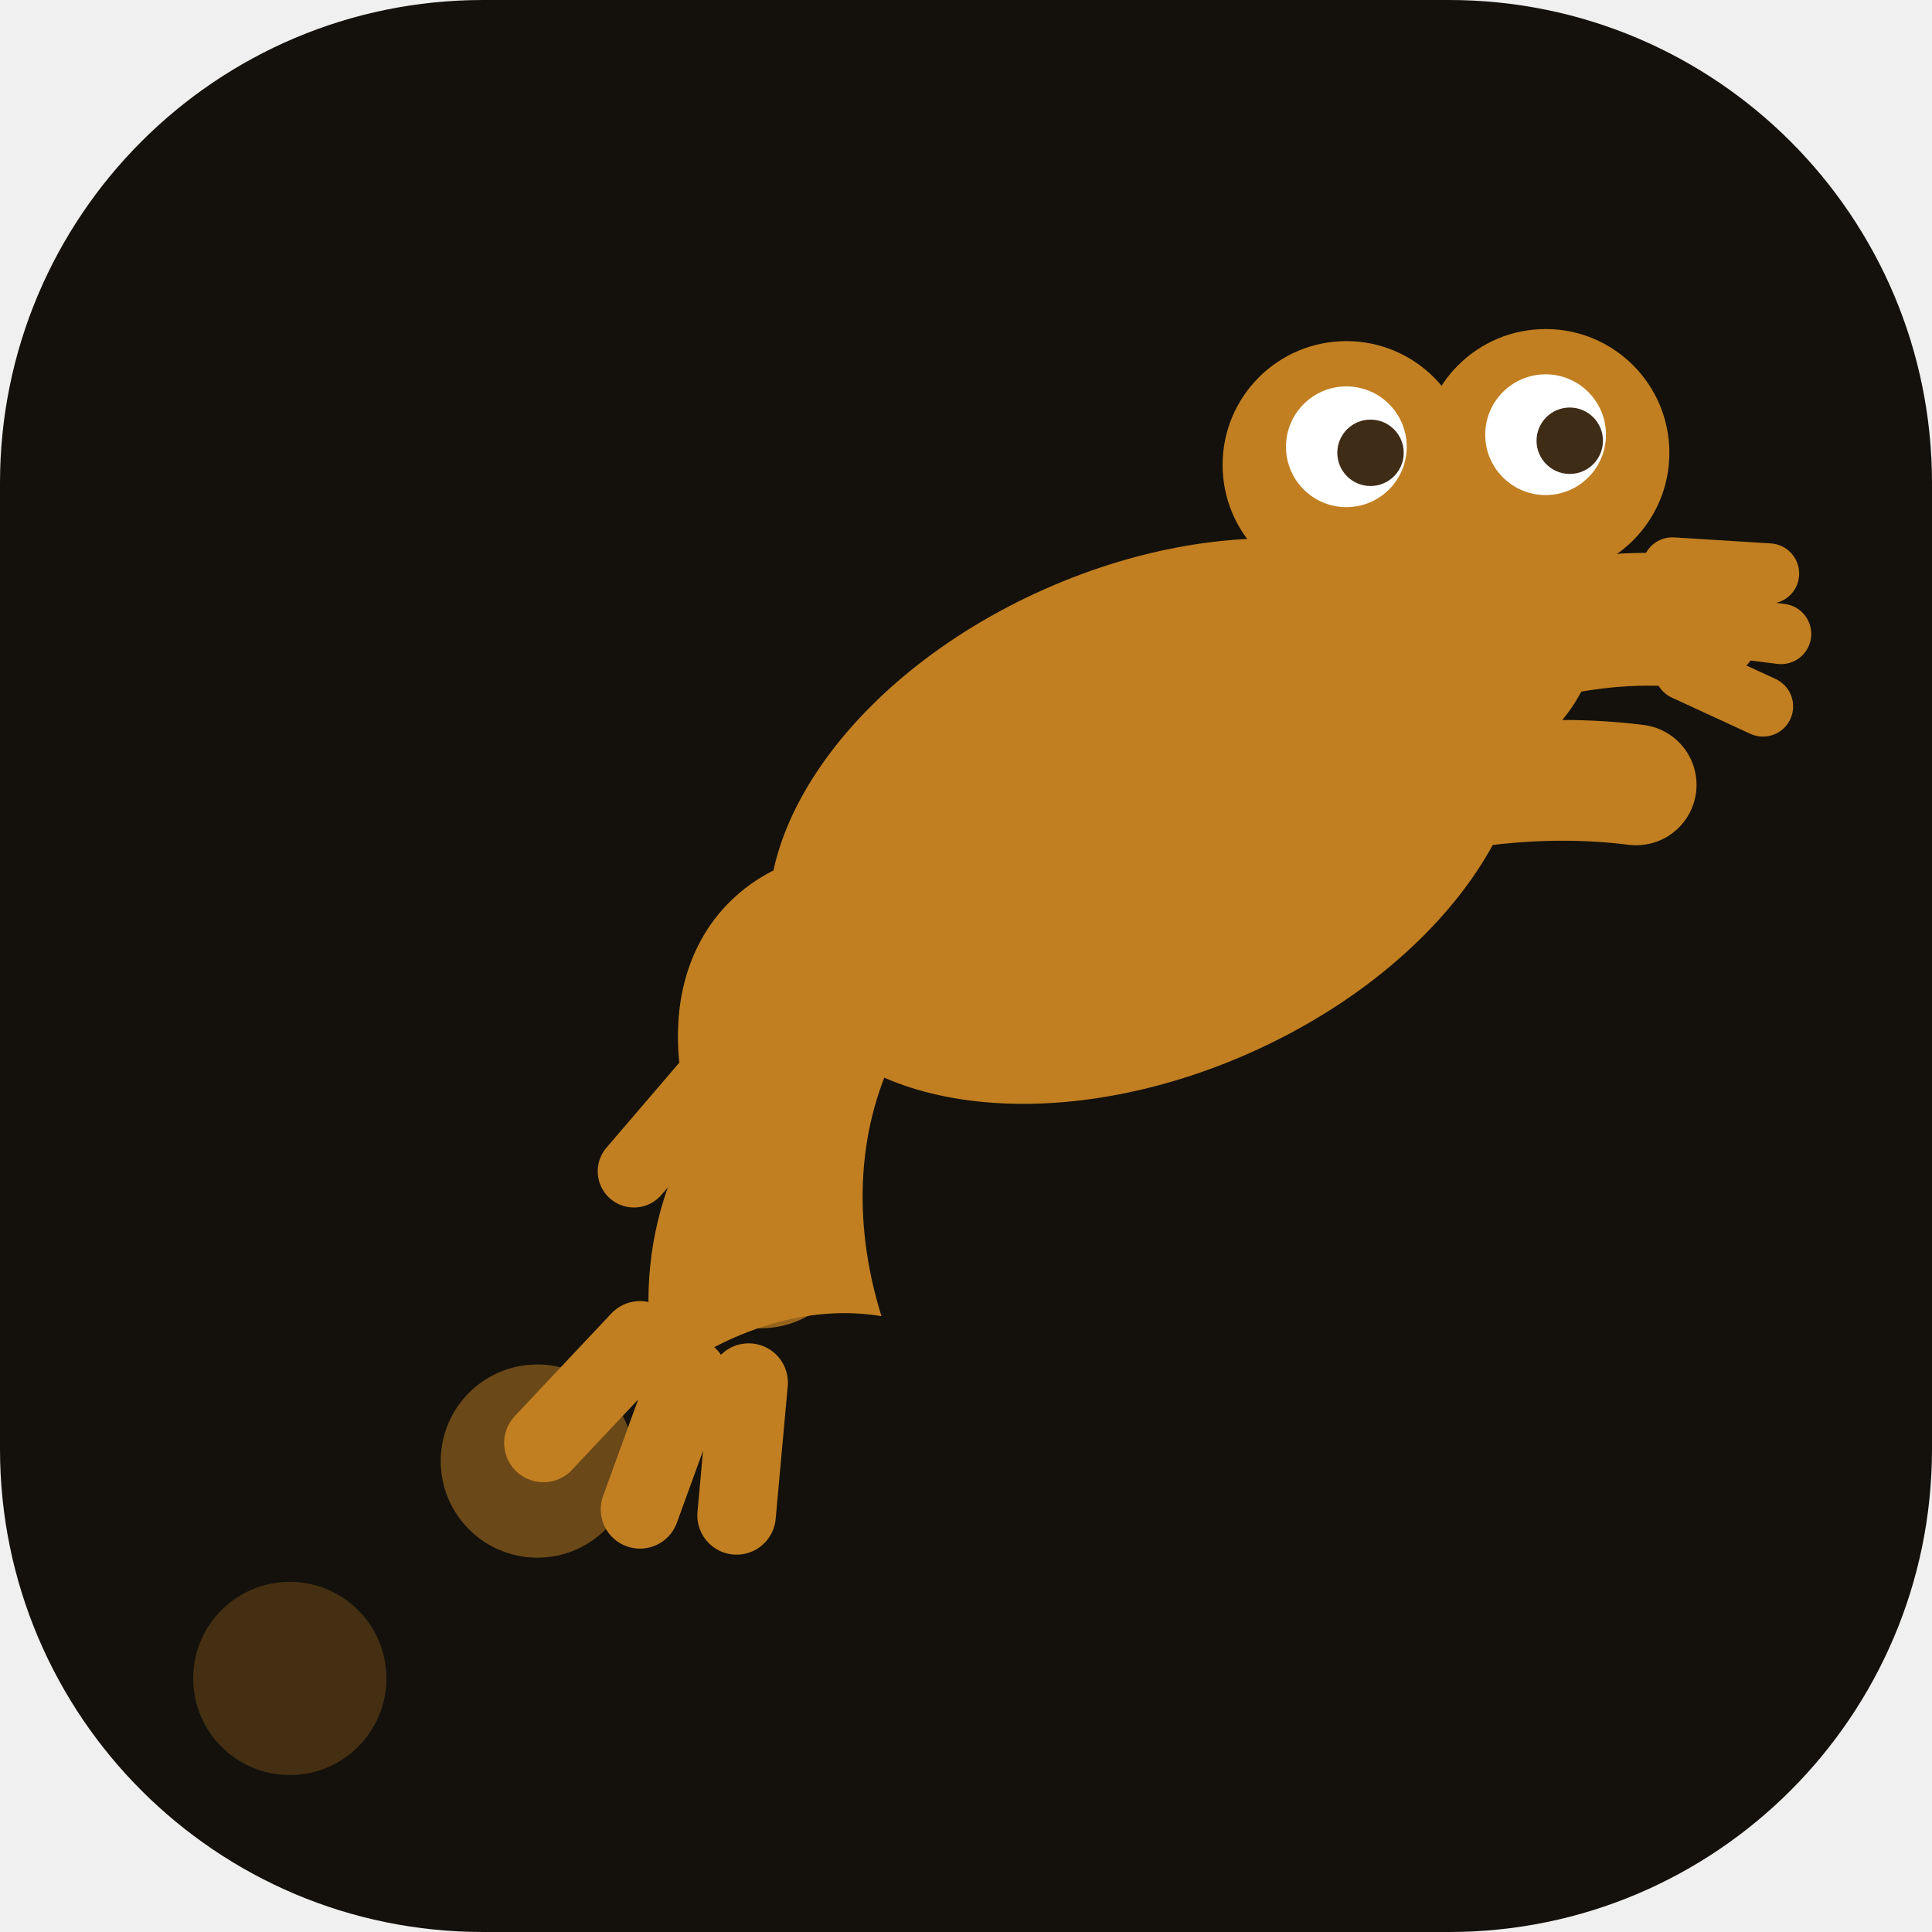
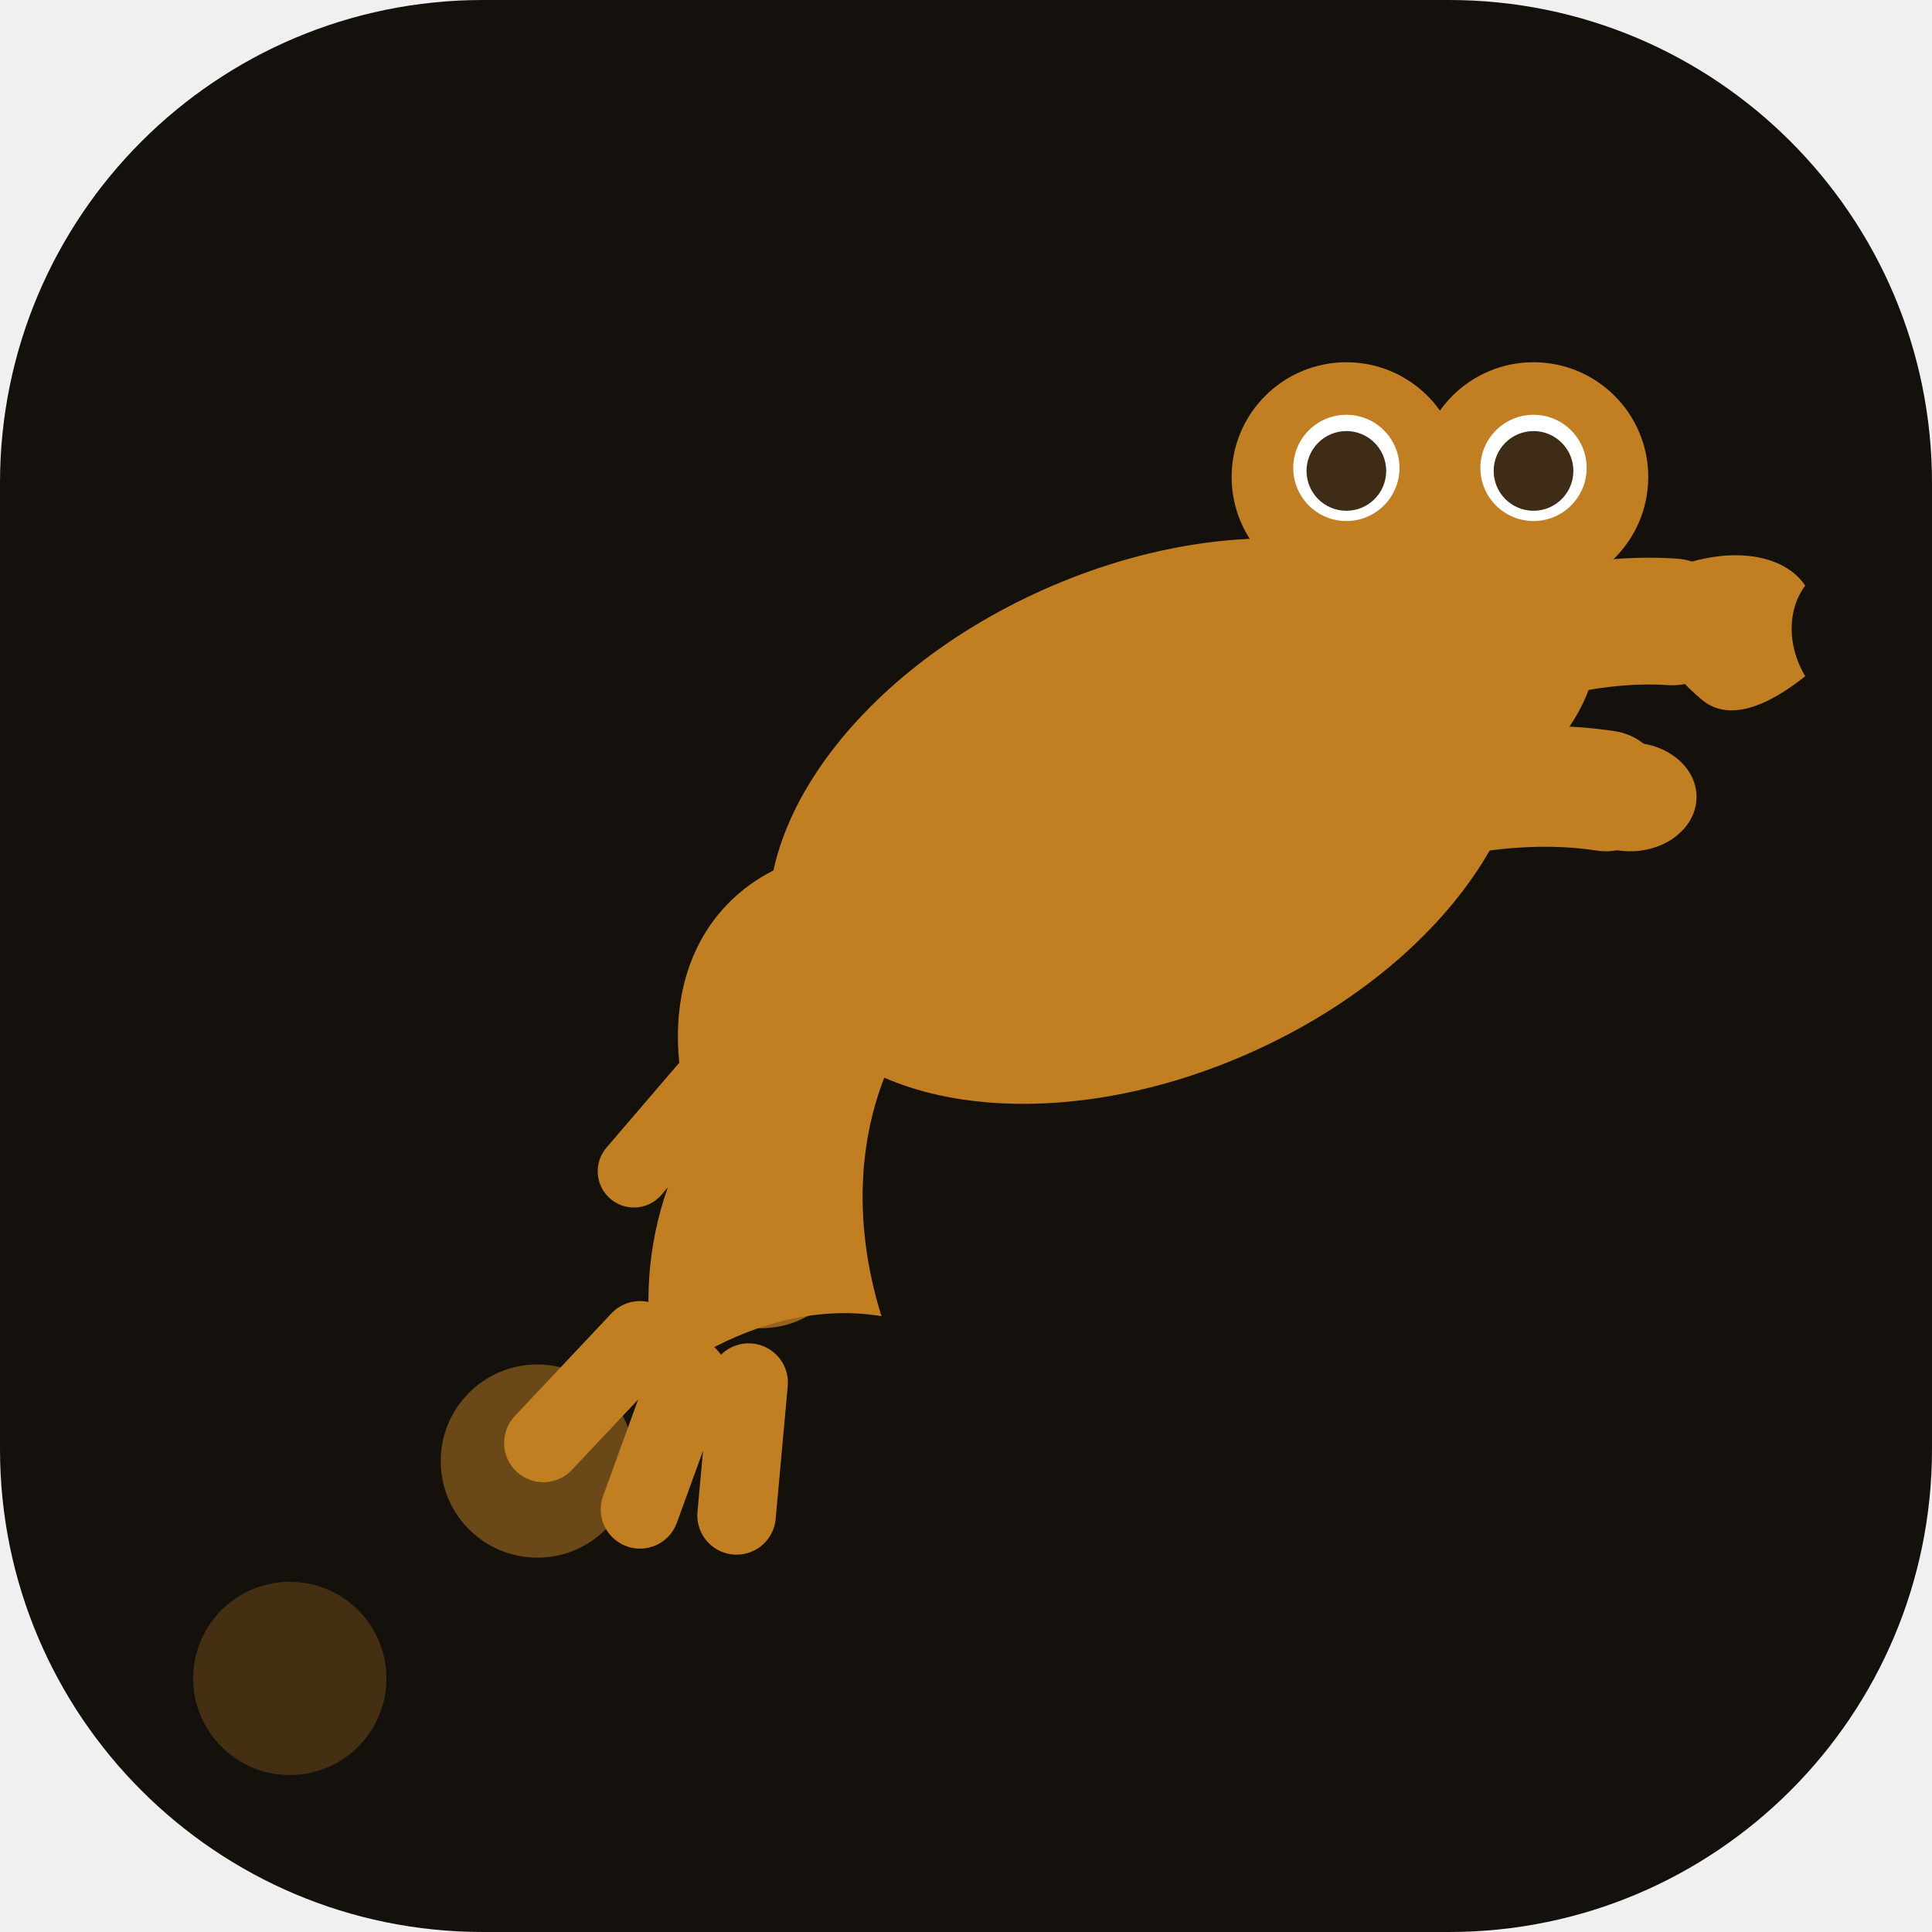
<svg xmlns="http://www.w3.org/2000/svg" width="32" height="32" viewBox="0 0 32 32">
  <rect width="32" height="32" rx="8" fill="#14110c" />
  <circle cx="4.8" cy="27.8" r="1.6" fill="#c17f21" opacity="0.28" />
  <circle cx="8.9" cy="24.2" r="1.6" fill="#c17f21" opacity="0.5" />
  <circle cx="12.6" cy="20.4" r="1.6" fill="#c17f21" opacity="0.75" />
  <path d="M15.6 14.2C12.7 13.5 10.6 15.4 11.4 18.4C12.6 17.5 14 17.2 15.2 17.4C14.7 16 14.8 14.9 15.6 14.2Z" fill="#c17f21" />
  <path d="M12.6 17.4C11.1 18.7 10.4 20.8 10.9 22.9C12.1 22 13.4 21.6 14.6 21.8C14.1 20.2 14.2 18.6 14.9 17.3Z" fill="#c17f21" />
  <path d="M10.6 22.2L9 23.9M11.4 22.8L10.6 25M12.4 22.9L12.2 25.1" stroke="#c17f21" stroke-width="1.3" stroke-linecap="round" fill="none" />
  <path d="M11.7 18L10.5 19.4M12.4 18.3L11.8 19.9" stroke="#c17f21" stroke-width="1.2" stroke-linecap="round" fill="none" />
  <ellipse cx="19" cy="13.6" rx="6.6" ry="4.2" transform="rotate(-24 19 13.6)" fill="#c17f21" />
-   <path d="M22 13.6C23.8 13 25.5 12.8 27.1 13" stroke="#c17f21" stroke-width="2" stroke-linecap="round" fill="none" />
-   <path d="M22.6 11.6C24.5 10.6 26.3 10.1 28.1 10.3" stroke="#c17f21" stroke-width="2.2" stroke-linecap="round" fill="none" />
-   <path d="M27.7 9.4L29.3 9.5M27.9 10.3L29.5 10.5M27.9 11.1L29.2 11.7" stroke="#c17f21" stroke-width="1" stroke-linecap="round" fill="none" />
-   <circle cx="23.8" cy="10.2" r="2.7" fill="#c17f21" />
-   <circle cx="22.3" cy="7.7" r="2.05" fill="#c17f21" />
-   <circle cx="25.6" cy="7.5" r="2.05" fill="#c17f21" />
-   <circle cx="22.3" cy="7.4" r="1" fill="#ffffff" />
-   <circle cx="25.6" cy="7.2" r="1" fill="#ffffff" />
-   <circle cx="22.7" cy="7.5" r="0.55" fill="#3f2c17" />
-   <circle cx="26" cy="7.3" r="0.55" fill="#3f2c17" />
+   <path d="M22.2 13.7C23.8 13.1 25.3 12.9 26.6 13.1" stroke="#c17f21" stroke-width="2" stroke-linecap="round" fill="none" />
+   <path d="M22.6 11.6C24.5 10.7 26.2 10.2 27.7 10.3" stroke="#c17f21" stroke-width="2.1" stroke-linecap="round" fill="none" />
+   <path d="M27.3 9.6C28.4 9 29.5 9.1 29.9 9.7C29.6 10.1 29.6 10.7 29.9 11.2C29.4 11.6 28.7 12 28.2 11.6C27.6 11.1 27 10.3 27.3 9.6Z" fill="#c17f21" />
+   <ellipse cx="27" cy="13.2" rx="1.1" ry="0.9" fill="#c17f21" />
+   <circle cx="23.6" cy="10.4" r="2.9" fill="#c17f21" />
+   <circle cx="22.3" cy="7.9" r="1.9" fill="#c17f21" />
+   <circle cx="25.4" cy="7.9" r="1.9" fill="#c17f21" />
+   <circle cx="22.3" cy="7.75" r="0.88" fill="#ffffff" />
+   <circle cx="25.4" cy="7.75" r="0.88" fill="#ffffff" />
+   <circle cx="22.3" cy="7.8" r="0.66" fill="#3f2c17" />
+   <circle cx="25.4" cy="7.8" r="0.66" fill="#3f2c17" />
</svg>
